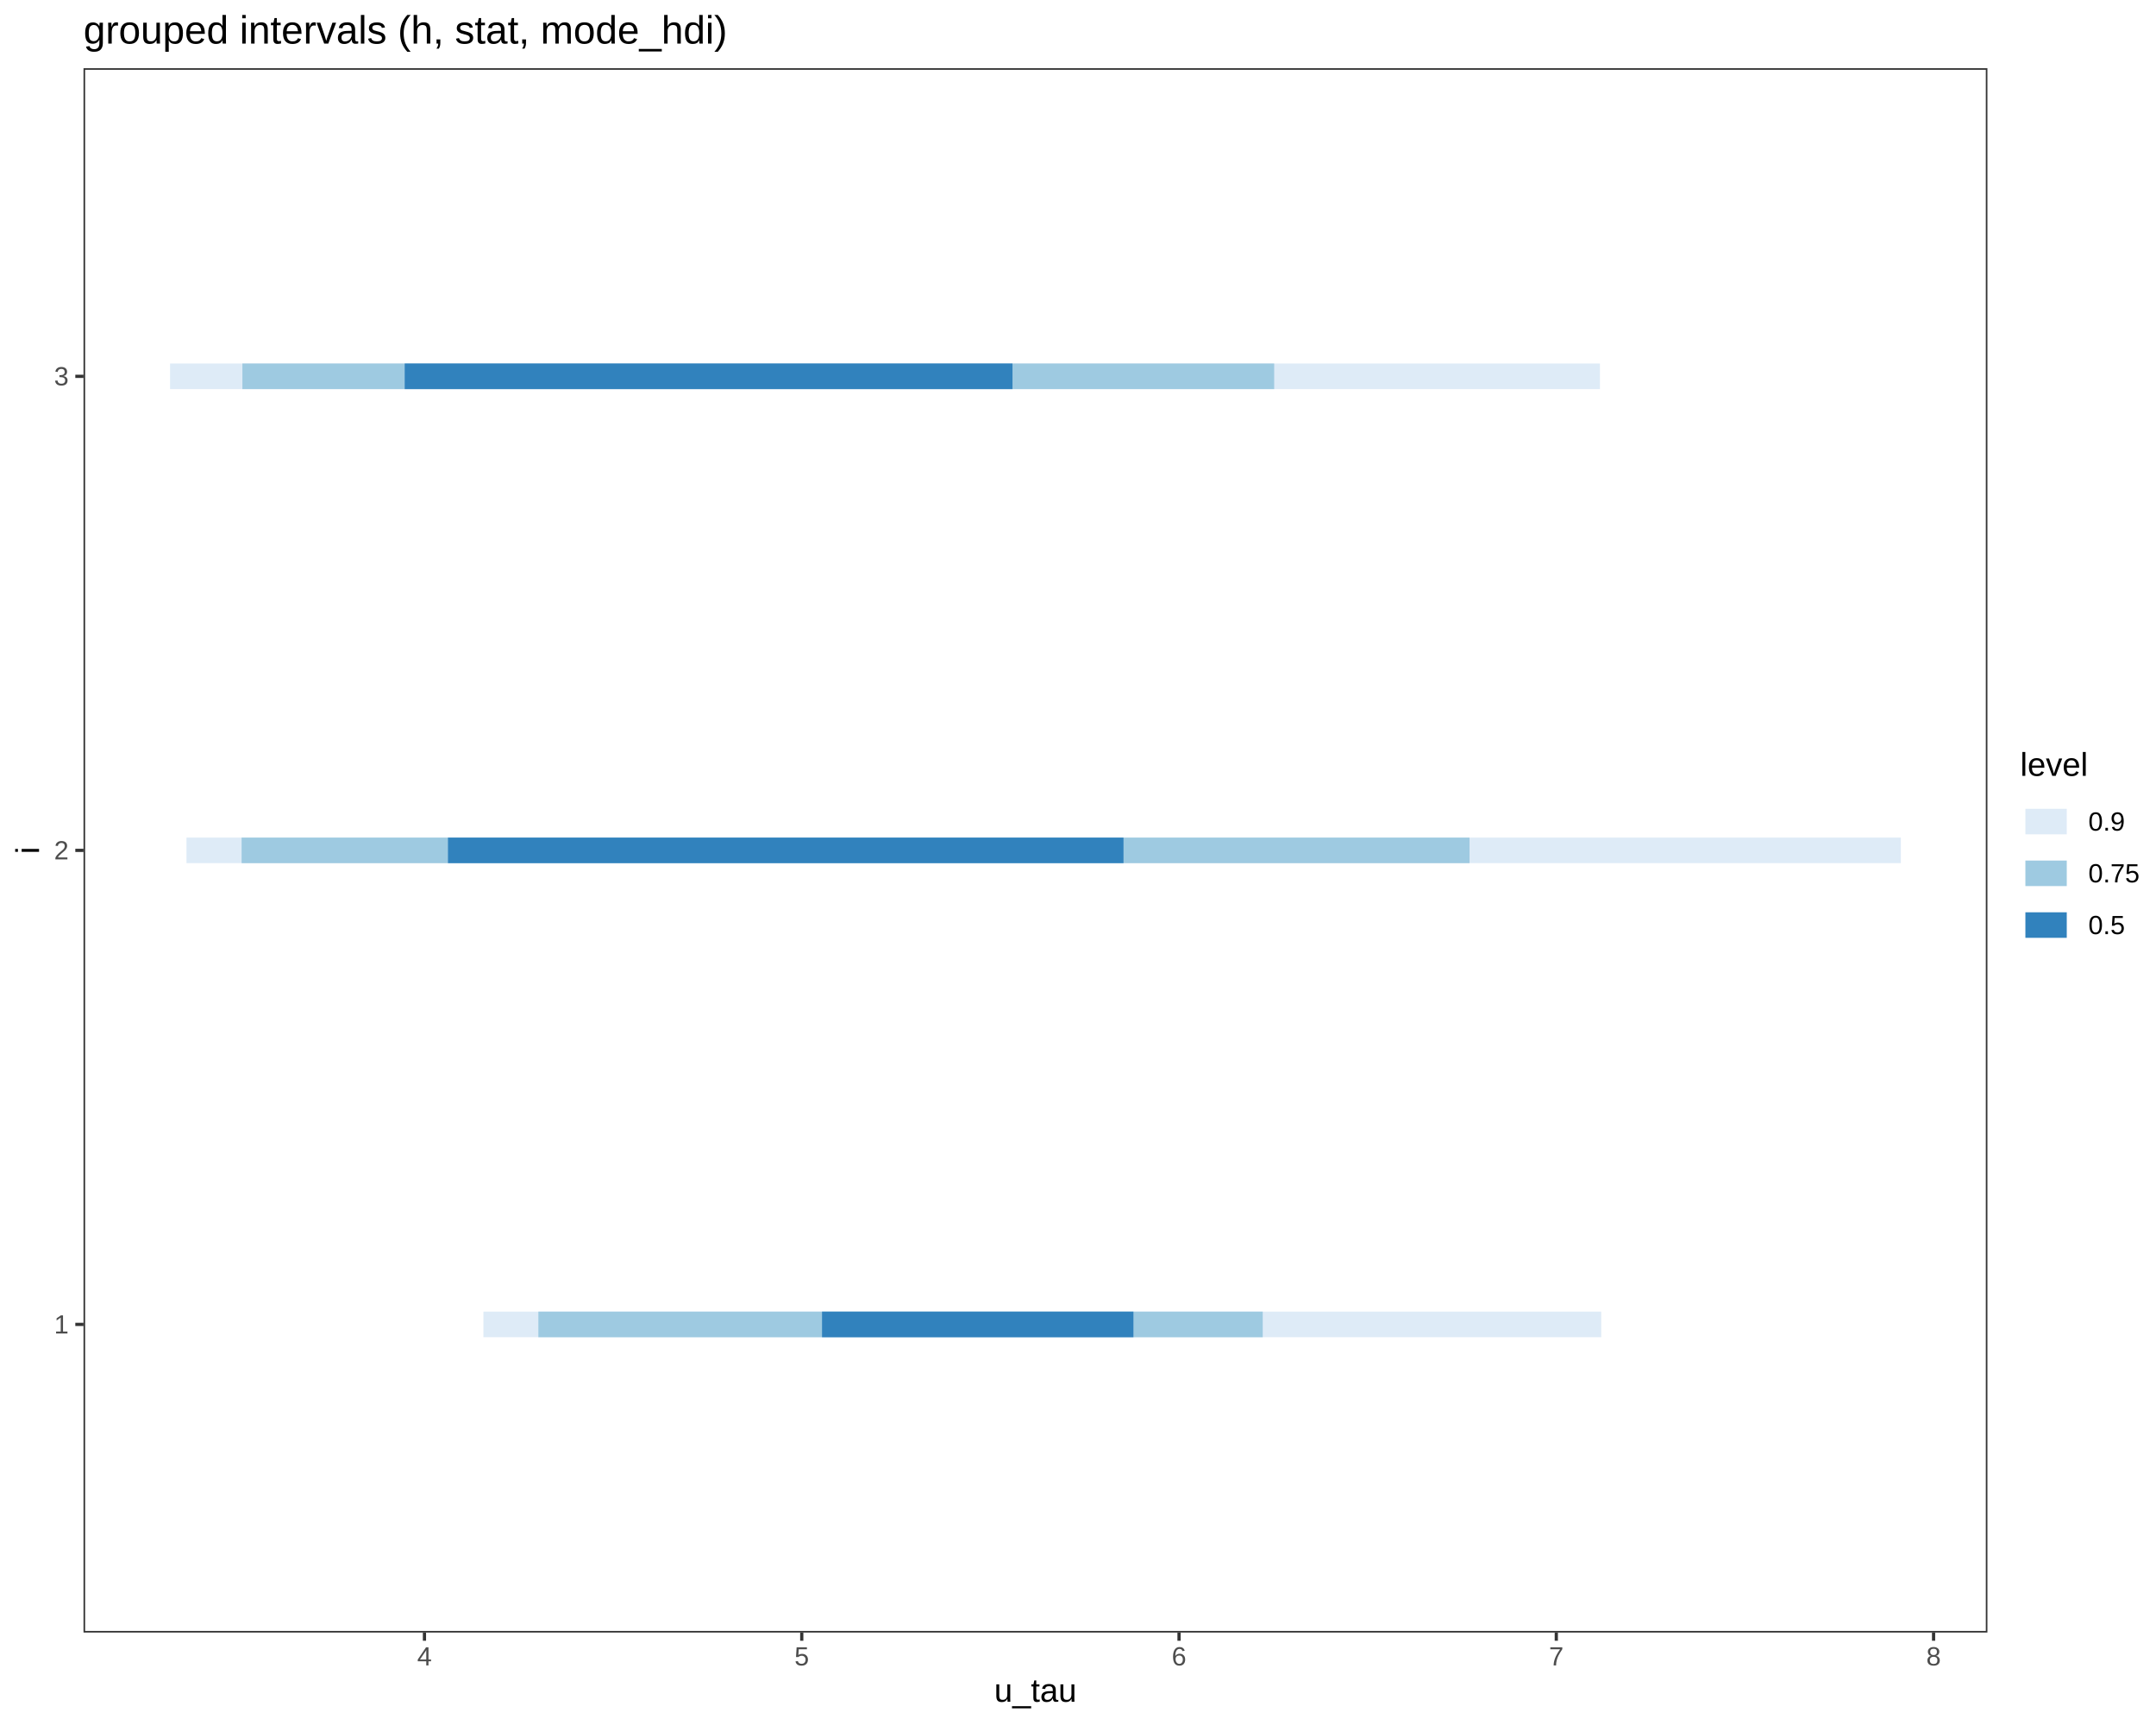
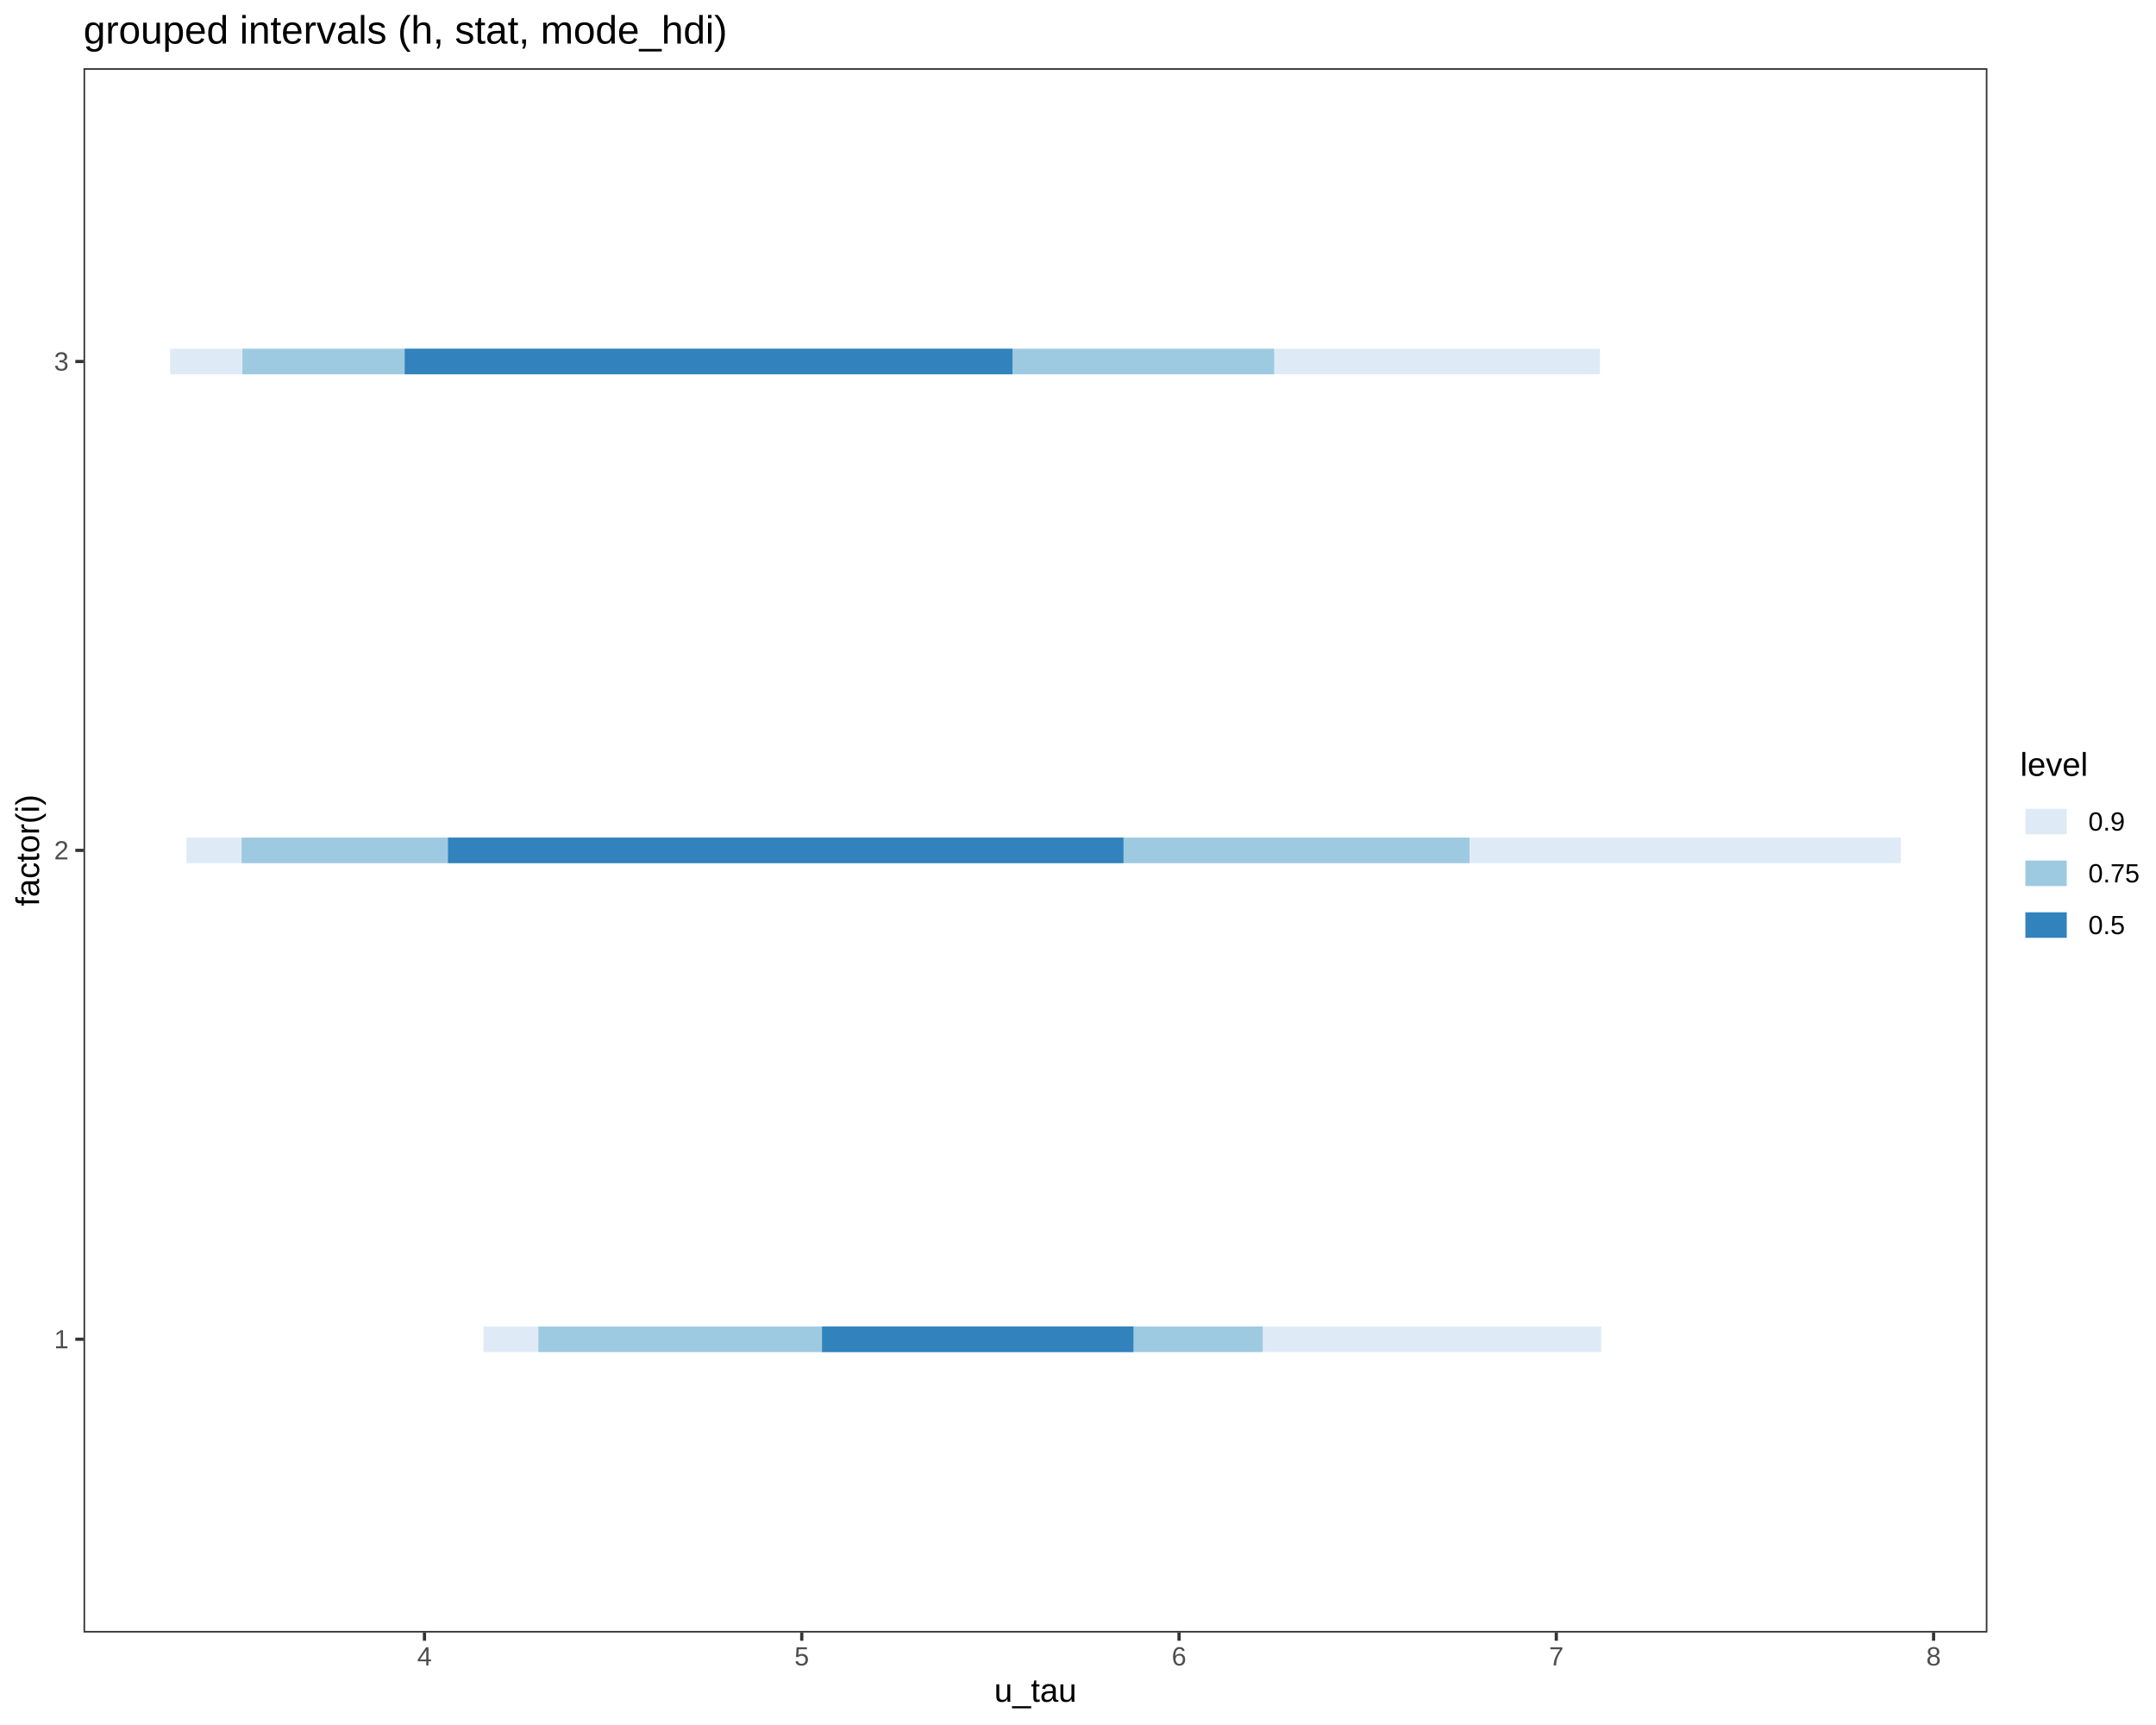
<svg xmlns="http://www.w3.org/2000/svg" viewBox="0 0 720.00 576.00">
  <defs>
    <style type="text/css">
    line, polyline, polygon, path, rect, circle {
      fill: none;
      stroke: #000000;
      stroke-linecap: round;
      stroke-linejoin: round;
      stroke-miterlimit: 10.00;
    }
  </style>
  </defs>
  <rect width="100%" height="100%" style="stroke: none; fill: #FFFFFF;" />
  <rect x="0.00" y="0.00" width="720.00" height="576.00" style="stroke-width: 1.07; stroke: #FFFFFF; fill: #FFFFFF;" />
  <defs>
    <clipPath id="cpMjcuODl8NjYzLjY5fDU0NS4xM3wyMi43Nw==">
      <rect x="27.89" y="22.77" width="635.81" height="522.36" />
    </clipPath>
  </defs>
  <rect x="27.89" y="22.77" width="635.81" height="522.36" style="stroke-width: 1.07; stroke: none; fill: #FFFFFF;" clip-path="url(#cpMjcuODl8NjYzLjY5fDU0NS4xM3wyMi43Nw==)" />
  <line x1="62.28" y1="283.95" x2="634.79" y2="283.95" style="stroke-width: 8.54; stroke: #DEEBF7; stroke-linecap: butt;" clip-path="url(#cpMjcuODl8NjYzLjY5fDU0NS4xM3wyMi43Nw==)" />
-   <line x1="56.79" y1="125.66" x2="534.30" y2="125.66" style="stroke-width: 8.54; stroke: #DEEBF7; stroke-linecap: butt;" clip-path="url(#cpMjcuODl8NjYzLjY5fDU0NS4xM3wyMi43Nw==)" />
+   <line x1="56.79" y1="120.71" x2="534.30" y2="120.71" style="stroke-width: 8.54; stroke: #DEEBF7; stroke-linecap: butt;" clip-path="url(#cpMjcuODl8NjYzLjY5fDU0NS4xM3wyMi43Nw==)" />
  <line x1="80.69" y1="283.95" x2="490.75" y2="283.95" style="stroke-width: 8.54; stroke: #9ECAE1; stroke-linecap: butt;" clip-path="url(#cpMjcuODl8NjYzLjY5fDU0NS4xM3wyMi43Nw==)" />
-   <line x1="161.44" y1="442.24" x2="534.73" y2="442.24" style="stroke-width: 8.54; stroke: #DEEBF7; stroke-linecap: butt;" clip-path="url(#cpMjcuODl8NjYzLjY5fDU0NS4xM3wyMi43Nw==)" />
-   <line x1="80.95" y1="125.66" x2="425.51" y2="125.66" style="stroke-width: 8.54; stroke: #9ECAE1; stroke-linecap: butt;" clip-path="url(#cpMjcuODl8NjYzLjY5fDU0NS4xM3wyMi43Nw==)" />
-   <line x1="179.79" y1="442.24" x2="421.69" y2="442.24" style="stroke-width: 8.54; stroke: #9ECAE1; stroke-linecap: butt;" clip-path="url(#cpMjcuODl8NjYzLjY5fDU0NS4xM3wyMi43Nw==)" />
+   <line x1="161.44" y1="447.19" x2="534.73" y2="447.19" style="stroke-width: 8.54; stroke: #DEEBF7; stroke-linecap: butt;" clip-path="url(#cpMjcuODl8NjYzLjY5fDU0NS4xM3wyMi43Nw==)" />
+   <line x1="80.95" y1="120.71" x2="425.51" y2="120.71" style="stroke-width: 8.54; stroke: #9ECAE1; stroke-linecap: butt;" clip-path="url(#cpMjcuODl8NjYzLjY5fDU0NS4xM3wyMi43Nw==)" />
+   <line x1="179.79" y1="447.19" x2="421.69" y2="447.19" style="stroke-width: 8.54; stroke: #9ECAE1; stroke-linecap: butt;" clip-path="url(#cpMjcuODl8NjYzLjY5fDU0NS4xM3wyMi43Nw==)" />
  <line x1="149.60" y1="283.95" x2="375.19" y2="283.95" style="stroke-width: 8.54; stroke: #3182BD; stroke-linecap: butt;" clip-path="url(#cpMjcuODl8NjYzLjY5fDU0NS4xM3wyMi43Nw==)" />
-   <line x1="135.15" y1="125.66" x2="338.12" y2="125.66" style="stroke-width: 8.54; stroke: #3182BD; stroke-linecap: butt;" clip-path="url(#cpMjcuODl8NjYzLjY5fDU0NS4xM3wyMi43Nw==)" />
-   <line x1="274.52" y1="442.24" x2="378.51" y2="442.24" style="stroke-width: 8.54; stroke: #3182BD; stroke-linecap: butt;" clip-path="url(#cpMjcuODl8NjYzLjY5fDU0NS4xM3wyMi43Nw==)" />
+   <line x1="135.15" y1="120.71" x2="338.12" y2="120.71" style="stroke-width: 8.54; stroke: #3182BD; stroke-linecap: butt;" clip-path="url(#cpMjcuODl8NjYzLjY5fDU0NS4xM3wyMi43Nw==)" />
+   <line x1="274.52" y1="447.19" x2="378.51" y2="447.19" style="stroke-width: 8.54; stroke: #3182BD; stroke-linecap: butt;" clip-path="url(#cpMjcuODl8NjYzLjY5fDU0NS4xM3wyMi43Nw==)" />
  <rect x="27.89" y="22.77" width="635.81" height="522.36" style="stroke-width: 1.07; stroke: #333333;" clip-path="url(#cpMjcuODl8NjYzLjY5fDU0NS4xM3wyMi43Nw==)" />
  <defs>
    <clipPath id="cpMC4wMHw3MjAuMDB8NTc2LjAwfDAuMDA=">
      <rect x="0.00" y="0.00" width="720.00" height="576.00" />
    </clipPath>
  </defs>
  <g clip-path="url(#cpMC4wMHw3MjAuMDB8NTc2LjAwfDAuMDA=)">
-     <text x="18.06" y="445.27" style="font-size: 8.80px; fill: #4D4D4D; font-family: Liberation Sans;" textLength="4.89px" lengthAdjust="spacingAndGlyphs">1</text>
+     <text x="18.06" y="450.21" style="font-size: 8.80px; fill: #4D4D4D; font-family: Liberation Sans;" textLength="4.89px" lengthAdjust="spacingAndGlyphs">1</text>
  </g>
  <g clip-path="url(#cpMC4wMHw3MjAuMDB8NTc2LjAwfDAuMDA=)">
    <text x="18.06" y="286.97" style="font-size: 8.80px; fill: #4D4D4D; font-family: Liberation Sans;" textLength="4.89px" lengthAdjust="spacingAndGlyphs">2</text>
  </g>
  <g clip-path="url(#cpMC4wMHw3MjAuMDB8NTc2LjAwfDAuMDA=)">
-     <text x="18.06" y="128.68" style="font-size: 8.80px; fill: #4D4D4D; font-family: Liberation Sans;" textLength="4.89px" lengthAdjust="spacingAndGlyphs">3</text>
+     <text x="18.06" y="123.74" style="font-size: 8.80px; fill: #4D4D4D; font-family: Liberation Sans;" textLength="4.89px" lengthAdjust="spacingAndGlyphs">3</text>
  </g>
-   <polyline points="25.15,442.24 27.89,442.24 " style="stroke-width: 1.07; stroke: #333333; stroke-linecap: butt;" clip-path="url(#cpMC4wMHw3MjAuMDB8NTc2LjAwfDAuMDA=)" />
+   <polyline points="25.15,447.19 27.89,447.19 " style="stroke-width: 1.07; stroke: #333333; stroke-linecap: butt;" clip-path="url(#cpMC4wMHw3MjAuMDB8NTc2LjAwfDAuMDA=)" />
  <polyline points="25.15,283.95 27.89,283.95 " style="stroke-width: 1.07; stroke: #333333; stroke-linecap: butt;" clip-path="url(#cpMC4wMHw3MjAuMDB8NTc2LjAwfDAuMDA=)" />
-   <polyline points="25.15,125.66 27.89,125.66 " style="stroke-width: 1.07; stroke: #333333; stroke-linecap: butt;" clip-path="url(#cpMC4wMHw3MjAuMDB8NTc2LjAwfDAuMDA=)" />
+   <polyline points="25.15,120.71 27.89,120.71 " style="stroke-width: 1.07; stroke: #333333; stroke-linecap: butt;" clip-path="url(#cpMC4wMHw3MjAuMDB8NTc2LjAwfDAuMDA=)" />
  <polyline points="141.75,547.87 141.75,545.13 " style="stroke-width: 1.07; stroke: #333333; stroke-linecap: butt;" clip-path="url(#cpMC4wMHw3MjAuMDB8NTc2LjAwfDAuMDA=)" />
  <polyline points="267.75,547.87 267.75,545.13 " style="stroke-width: 1.07; stroke: #333333; stroke-linecap: butt;" clip-path="url(#cpMC4wMHw3MjAuMDB8NTc2LjAwfDAuMDA=)" />
  <polyline points="393.74,547.87 393.74,545.13 " style="stroke-width: 1.07; stroke: #333333; stroke-linecap: butt;" clip-path="url(#cpMC4wMHw3MjAuMDB8NTc2LjAwfDAuMDA=)" />
  <polyline points="519.73,547.87 519.73,545.13 " style="stroke-width: 1.07; stroke: #333333; stroke-linecap: butt;" clip-path="url(#cpMC4wMHw3MjAuMDB8NTc2LjAwfDAuMDA=)" />
  <polyline points="645.72,547.87 645.72,545.13 " style="stroke-width: 1.07; stroke: #333333; stroke-linecap: butt;" clip-path="url(#cpMC4wMHw3MjAuMDB8NTc2LjAwfDAuMDA=)" />
  <g clip-path="url(#cpMC4wMHw3MjAuMDB8NTc2LjAwfDAuMDA=)">
    <text x="139.31" y="556.11" style="font-size: 8.80px; fill: #4D4D4D; font-family: Liberation Sans;" textLength="4.89px" lengthAdjust="spacingAndGlyphs">4</text>
  </g>
  <g clip-path="url(#cpMC4wMHw3MjAuMDB8NTc2LjAwfDAuMDA=)">
    <text x="265.30" y="556.11" style="font-size: 8.80px; fill: #4D4D4D; font-family: Liberation Sans;" textLength="4.89px" lengthAdjust="spacingAndGlyphs">5</text>
  </g>
  <g clip-path="url(#cpMC4wMHw3MjAuMDB8NTc2LjAwfDAuMDA=)">
    <text x="391.29" y="556.11" style="font-size: 8.80px; fill: #4D4D4D; font-family: Liberation Sans;" textLength="4.89px" lengthAdjust="spacingAndGlyphs">6</text>
  </g>
  <g clip-path="url(#cpMC4wMHw3MjAuMDB8NTc2LjAwfDAuMDA=)">
    <text x="517.28" y="556.11" style="font-size: 8.80px; fill: #4D4D4D; font-family: Liberation Sans;" textLength="4.89px" lengthAdjust="spacingAndGlyphs">7</text>
  </g>
  <g clip-path="url(#cpMC4wMHw3MjAuMDB8NTc2LjAwfDAuMDA=)">
    <text x="643.28" y="556.11" style="font-size: 8.80px; fill: #4D4D4D; font-family: Liberation Sans;" textLength="4.89px" lengthAdjust="spacingAndGlyphs">8</text>
  </g>
  <g clip-path="url(#cpMC4wMHw3MjAuMDB8NTc2LjAwfDAuMDA=)">
    <text x="332.01" y="568.24" style="font-size: 11.00px; font-family: Liberation Sans;" textLength="27.56px" lengthAdjust="spacingAndGlyphs">u_tau</text>
  </g>
  <g clip-path="url(#cpMC4wMHw3MjAuMDB8NTc2LjAwfDAuMDA=)">
-     <text transform="translate(13.04,285.17) rotate(-90)" style="font-size: 11.00px; font-family: Liberation Sans;" textLength="2.44px" lengthAdjust="spacingAndGlyphs">i</text>
+     <text transform="translate(13.04,302.59) rotate(-90)" style="font-size: 11.00px; font-family: Liberation Sans;" textLength="37.28px" lengthAdjust="spacingAndGlyphs">factor(i)</text>
  </g>
  <rect x="674.65" y="250.37" width="39.87" height="67.16" style="stroke-width: 1.07; stroke: none; fill: #FFFFFF;" clip-path="url(#cpMC4wMHw3MjAuMDB8NTc2LjAwfDAuMDA=)" />
  <g clip-path="url(#cpMC4wMHw3MjAuMDB8NTc2LjAwfDAuMDA=)">
    <text x="674.65" y="259.07" style="font-size: 11.00px; font-family: Liberation Sans;" textLength="22.62px" lengthAdjust="spacingAndGlyphs">level</text>
  </g>
  <rect x="674.65" y="265.69" width="17.28" height="17.28" style="stroke-width: 1.07; stroke: none; fill: #FFFFFF;" clip-path="url(#cpMC4wMHw3MjAuMDB8NTc2LjAwfDAuMDA=)" />
  <line x1="676.38" y1="274.33" x2="690.20" y2="274.33" style="stroke-width: 8.54; stroke: #DEEBF7; stroke-linecap: butt;" clip-path="url(#cpMC4wMHw3MjAuMDB8NTc2LjAwfDAuMDA=)" />
  <rect x="674.65" y="282.97" width="17.28" height="17.28" style="stroke-width: 1.07; stroke: none; fill: #FFFFFF;" clip-path="url(#cpMC4wMHw3MjAuMDB8NTc2LjAwfDAuMDA=)" />
  <line x1="676.38" y1="291.61" x2="690.20" y2="291.61" style="stroke-width: 8.54; stroke: #9ECAE1; stroke-linecap: butt;" clip-path="url(#cpMC4wMHw3MjAuMDB8NTc2LjAwfDAuMDA=)" />
  <rect x="674.65" y="300.25" width="17.28" height="17.28" style="stroke-width: 1.07; stroke: none; fill: #FFFFFF;" clip-path="url(#cpMC4wMHw3MjAuMDB8NTc2LjAwfDAuMDA=)" />
  <line x1="676.38" y1="308.89" x2="690.20" y2="308.89" style="stroke-width: 8.54; stroke: #3182BD; stroke-linecap: butt;" clip-path="url(#cpMC4wMHw3MjAuMDB8NTc2LjAwfDAuMDA=)" />
  <g clip-path="url(#cpMC4wMHw3MjAuMDB8NTc2LjAwfDAuMDA=)">
    <text x="697.41" y="277.36" style="font-size: 8.80px; font-family: Liberation Sans;" textLength="12.22px" lengthAdjust="spacingAndGlyphs">0.9</text>
  </g>
  <g clip-path="url(#cpMC4wMHw3MjAuMDB8NTc2LjAwfDAuMDA=)">
    <text x="697.41" y="294.64" style="font-size: 8.80px; font-family: Liberation Sans;" textLength="17.11px" lengthAdjust="spacingAndGlyphs">0.75</text>
  </g>
  <g clip-path="url(#cpMC4wMHw3MjAuMDB8NTc2LjAwfDAuMDA=)">
    <text x="697.41" y="311.92" style="font-size: 8.80px; font-family: Liberation Sans;" textLength="12.22px" lengthAdjust="spacingAndGlyphs">0.5</text>
  </g>
  <g clip-path="url(#cpMC4wMHw3MjAuMDB8NTc2LjAwfDAuMDA=)">
    <text x="27.89" y="14.56" style="font-size: 13.20px; font-family: Liberation Sans;" textLength="214.62px" lengthAdjust="spacingAndGlyphs">grouped intervals (h, stat, mode_hdi)</text>
  </g>
</svg>
